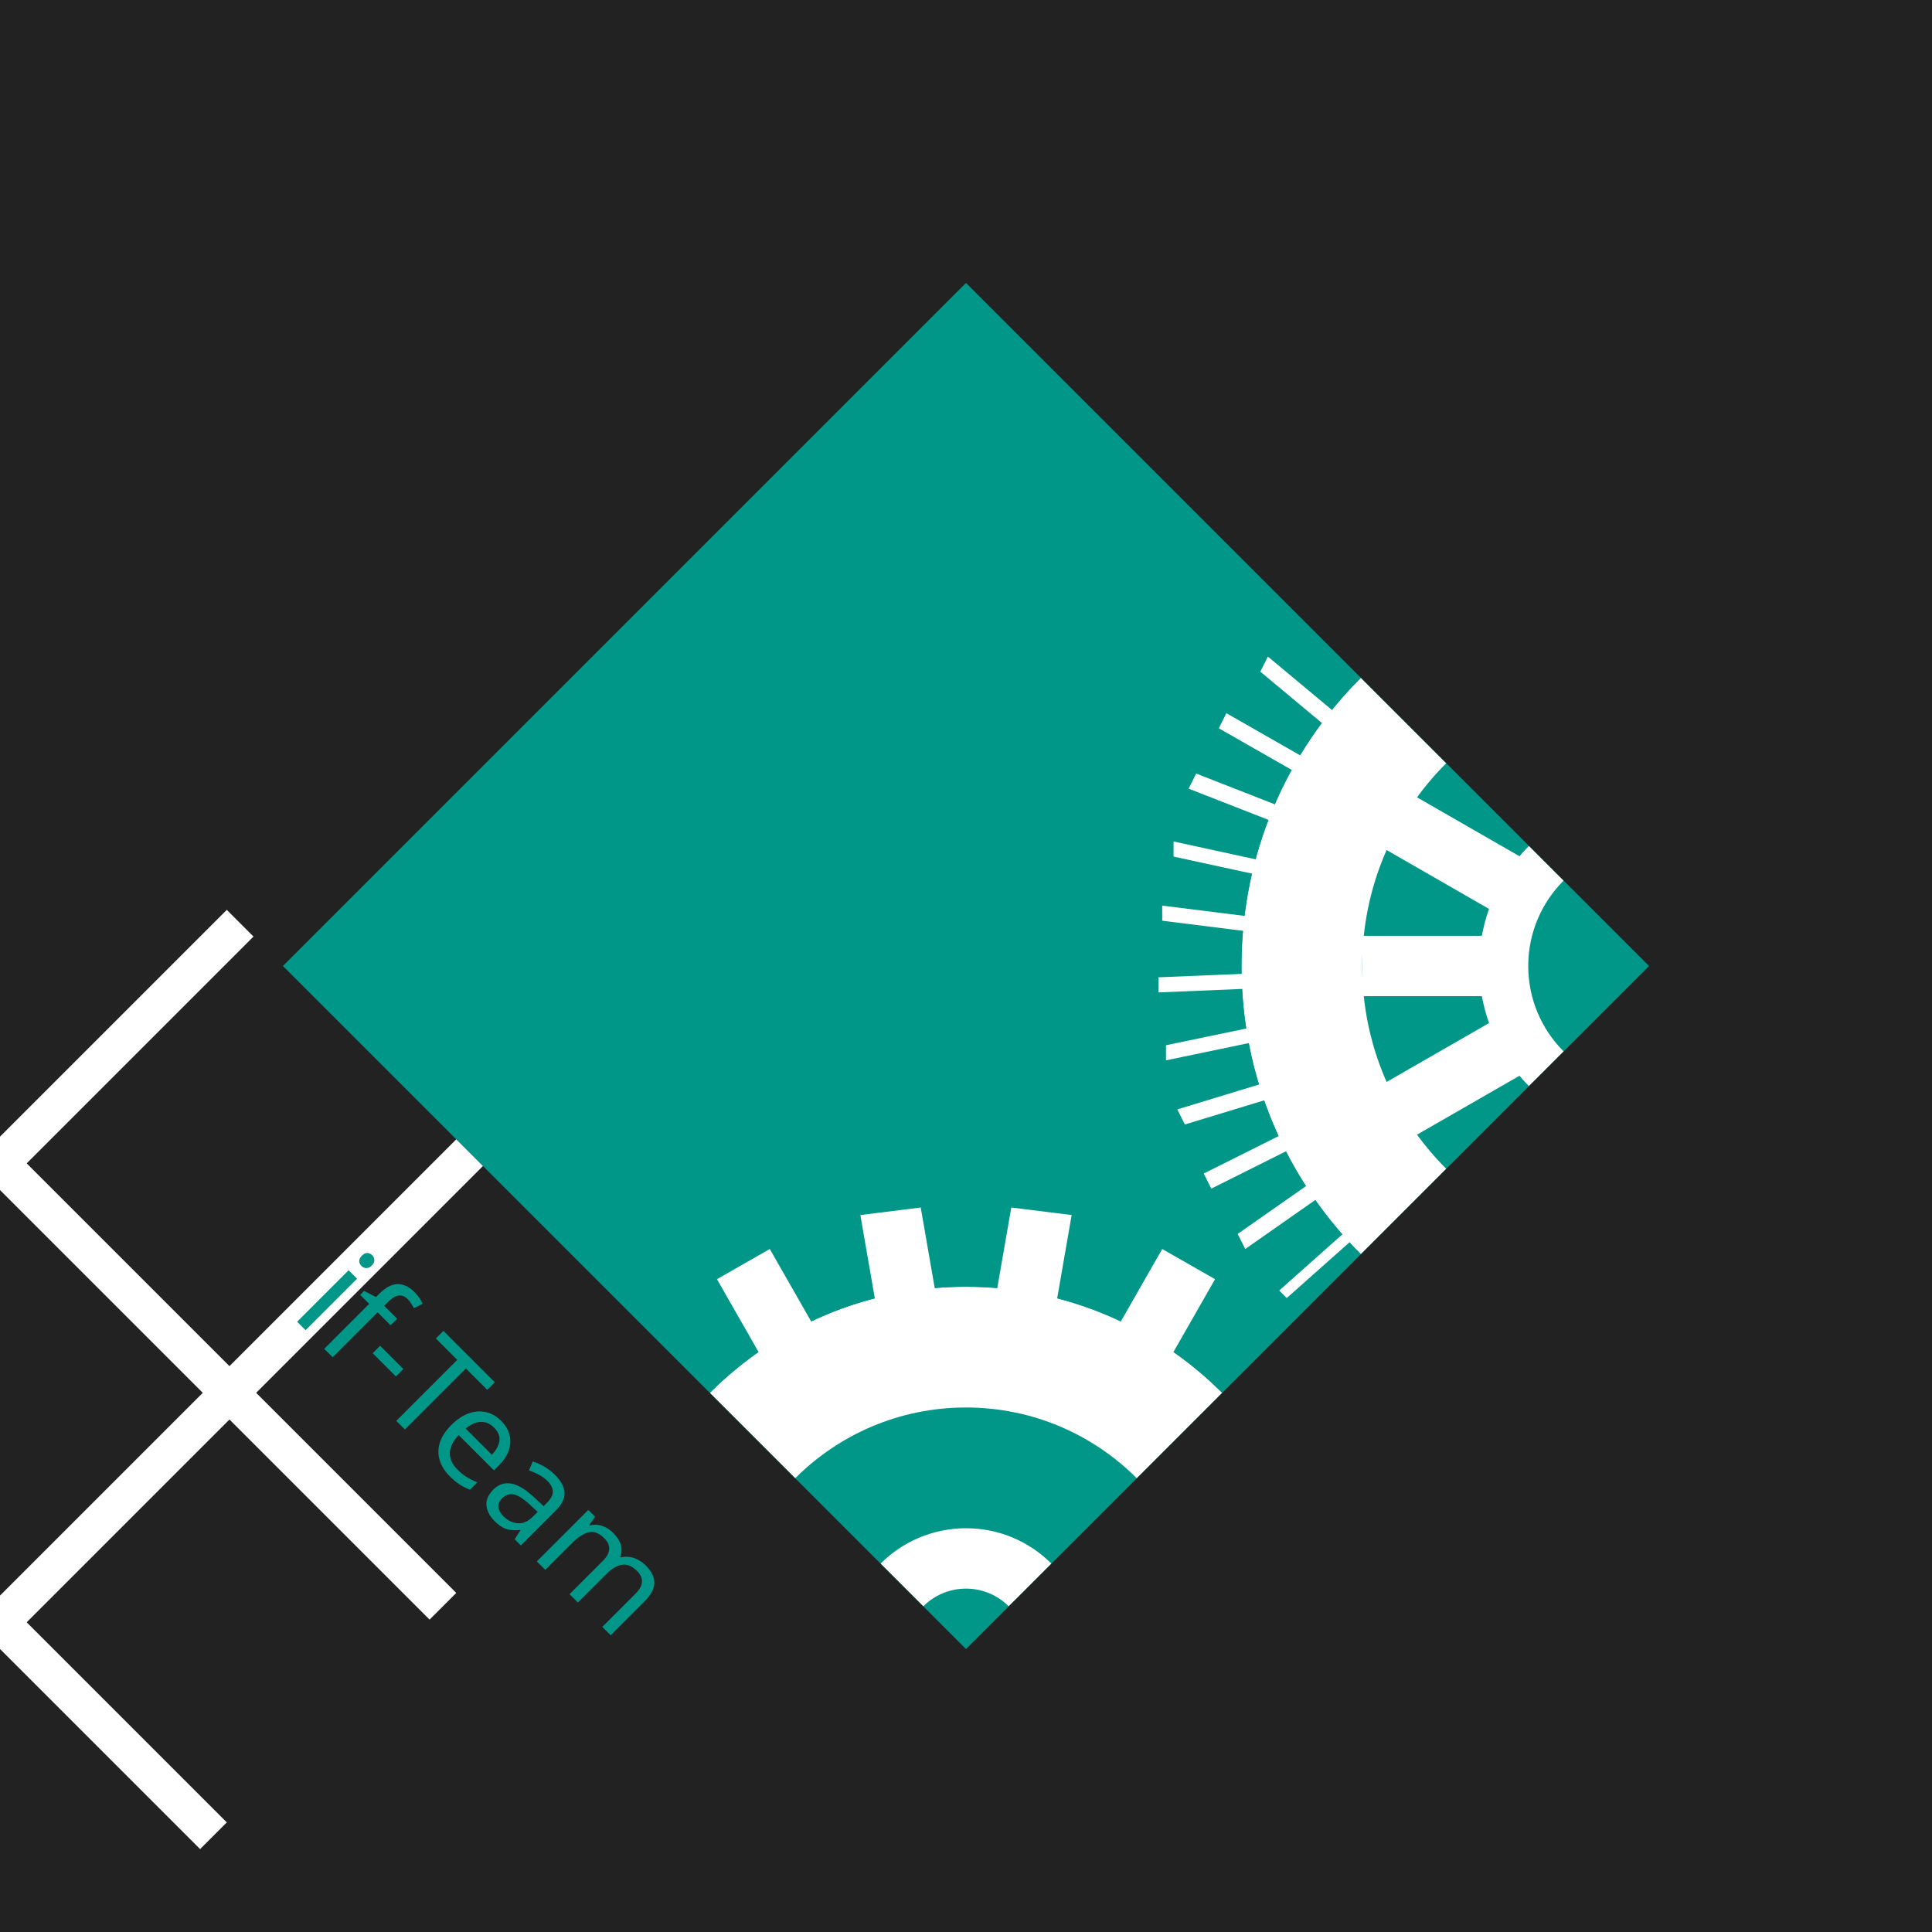
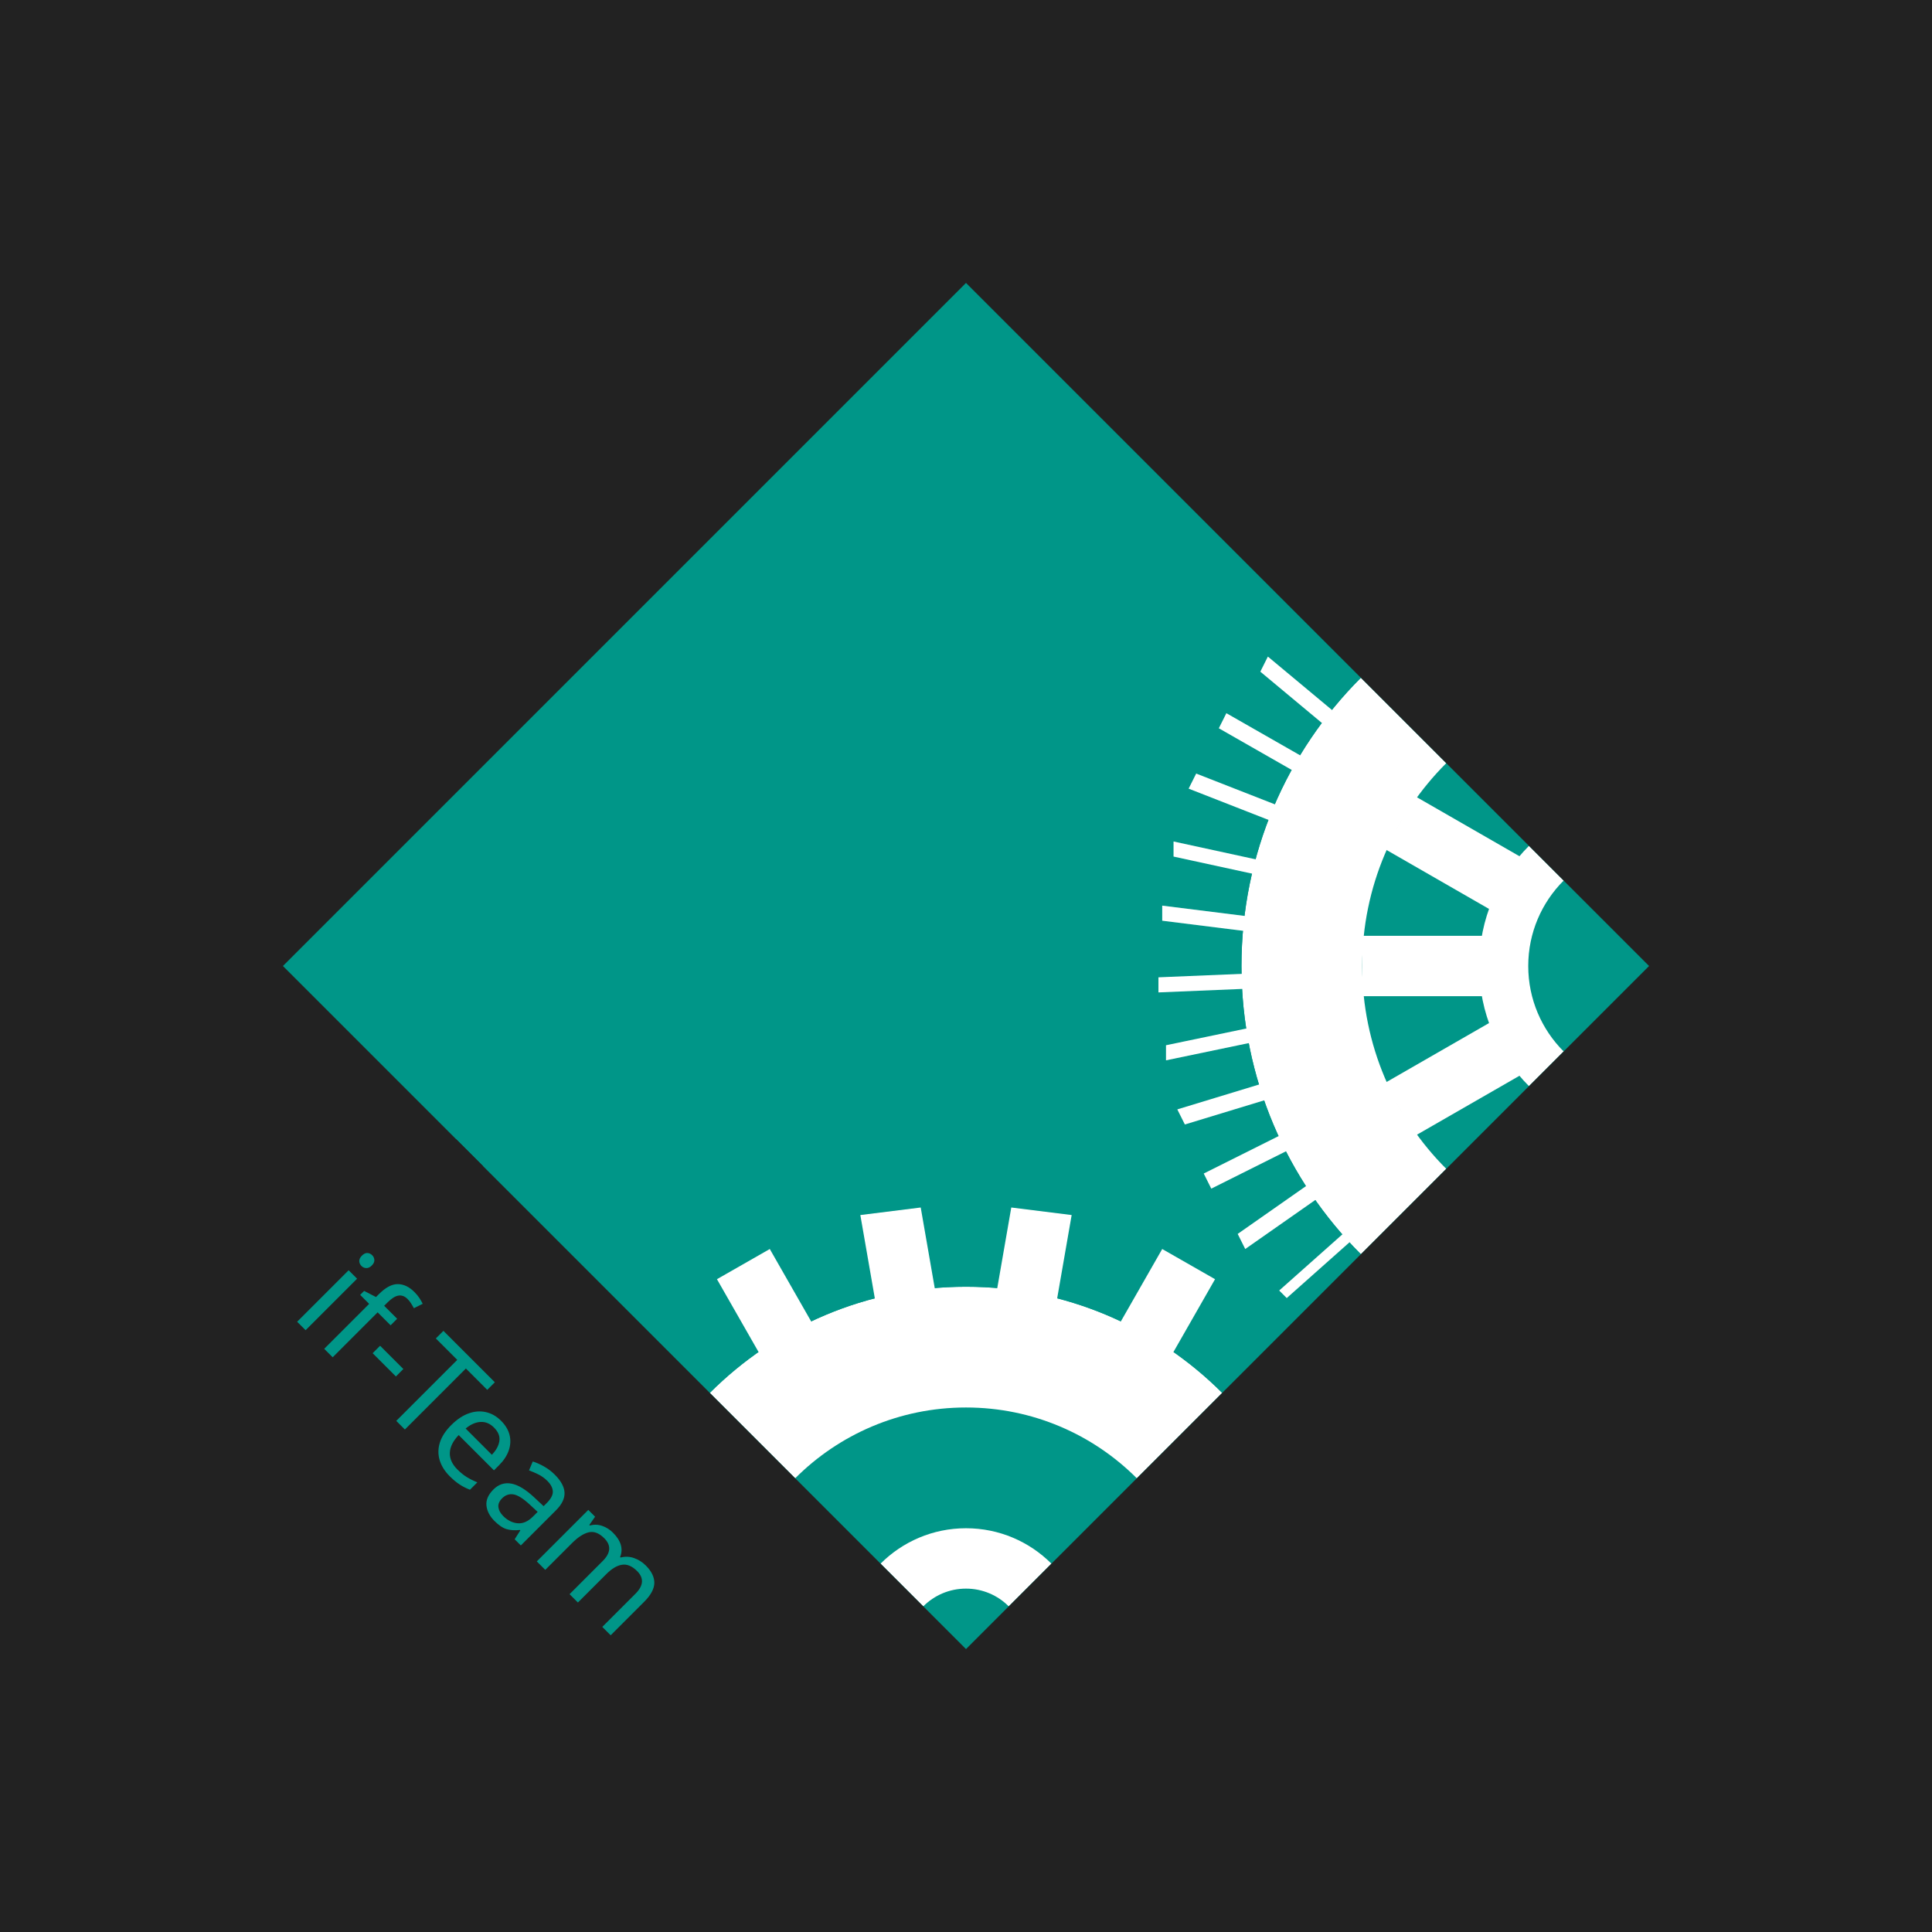
<svg xmlns="http://www.w3.org/2000/svg" width="512" height="512" viewBox="0 0 512 512" version="1.1">
  <style>
		.cog-saw {
			fill: #fff;
		}
		
		.cog {
			fill: #fff;
		}
		
		.cog, .cog-saw {
			clip-path: url(#square-clip);
		}
		
		.background {
			fill: #222;
		}
		
		.square.background {
			fill: #009688;
		}
		
		.grid {
			/* display: none; */
- 			fill: #fff;
+ 			fill: #222;
			transform: rotate(45deg);
			transform-origin: 256px 256px;
			stroke-width: 10px;
			clip-path: url(#square-clip-original);
		}
		
		.text {
			font-size: 36px;
			font-family: 'Ubuntu';
			fill: #009688;
			text-anchor: middle;
		}
		
	</style>
  <defs>
    <mask id="circle-path">
      <circle cx="256" cy="437" r="96" fill="#fff" />
      <circle cx="256" cy="437" r="64" fill="#000" />
      <circle cx="256" cy="437" r="32" fill="#fff" />
      <circle cx="256" cy="437" r="16" fill="#000" />
    </mask>
    <mask id="circle2-path">
      <circle cx="437" cy="256" r="108" fill="#fff" />
      <circle cx="437" cy="256" r="76" fill="#000" />
      <circle cx="437" cy="256" r="45" fill="#fff" />
      <path d="M 407,248 L 361,248 L 361,264 L 407,264 Z" fill="#fff" />
      <path d="M 415,234 L 375,211 L 367,225 L 407,248 Z" fill="#fff" />
      <path d="M 429,226 L 406,186 L 392,194 L 415,234 Z" fill="#fff" />
      <path d="M 445,226 L 445,180 L 429,180 L 429,226 Z" fill="#fff" />
      <path d="M 429,286 L 429,332 L 445,332 L 445,286 Z" fill="#fff" />
      <path d="M 415,278 L 392,318 L 406,326 L 429,286 Z" fill="#fff" />
      <path d="M 407,264 L 367,287 L 375,301 L 415,278 Z" fill="#fff" />
      <circle cx="437" cy="256" r="32" fill="#000" />
    </mask>
    <clipPath id="square-clip">
      <rect x="128" y="128" width="256" height="256" transform="rotate(45, 256, 256)" fill="#000" />
    </clipPath>
    <clipPath id="square-clip-original">
      <rect x="128" y="128" width="256" height="256" fill="#000" />
    </clipPath>
  </defs>
  <rect x="0" y="0" width="512" height="512" class="background" />
  <rect x="128" y="128" width="256" height="256" transform="rotate(45, 256, 256)" class="square background" />
+   <rect x="0" y="213" width="512" height="10" class="grid" />
+   <rect x="0" y="299" width="512" height="10" class="grid" />
+   <rect x="213" y="0" width="10" height="512" class="grid" />
+   <rect x="299" y="0" width="10" height="512" class="grid" />
  <circle cx="256" cy="437" r="96" class="cog" mask="url(#circle-path)" />
  <path d="M 162,429 L 138,429 L 138,445 L 162,445 Z" class="cog-saw" />
  <path d="M 171,397 L 148,389 L 142,405 L 165,413 Z" class="cog-saw" />
  <path d="M 189,371 L 171,355 L 161,367 L 179,383 Z" class="cog-saw" />
  <path d="M 216,352 L 204,331 L 190,339 L 202,360 Z" class="cog-saw" />
  <path d="M 248,343 L 244,320 L 228,322 L 232,345 Z" class="cog-saw" />
  <path d="M 280,345 L 284,322 L 268,320 L 264,343 Z" class="cog-saw" />
  <path d="M 310,360 L 322,339 L 308,331 L 296,352 Z" class="cog-saw" />
  <path d="M 333,383 L 351,367 L 341,355 L 323,371 Z" class="cog-saw" />
  <path d="M 347,413 L 370,405 L 364,389 L 341,397 Z" class="cog-saw" />
  <path d="M 350,445 L 374,445 L 374,429 L 350,429 Z" class="cog-saw" />
  <circle cx="437" cy="256" r="108" class="cog" mask="url(#circle2-path)" />
  <path d="M 332,243 L 308,240 L 308,244 L 332,247 Z" class="cog-saw" />
  <path d="M 334,228 L 311,223 L 311,227 L 334,232 Z" class="cog-saw" />
  <path d="M 340,214 L 317,205 L 315,209 L 338,218 Z" class="cog-saw" />
  <path d="M 346,201 L 325,189 L 323,193 L 344,205 Z" class="cog-saw" />
  <path d="M 354,189 L 336,174 L 334,178 L 352,193 Z" class="cog-saw" />
  <path d="M 364,179 L 348,161 L 346,163 L 362,181 Z" class="cog-saw" />
  <path d="M 377,169 L 363,150 L 359,152 L 373,171 Z" class="cog-saw" />
  <path d="M 389,161 L 378,140 L 374,142 L 385,163 Z" class="cog-saw" />
  <path d="M 403,155 L 395,133 L 391,135 L 399,157 Z" class="cog-saw" />
  <path d="M 417,152 L 412,129 L 408,129 L 413,152 Z" class="cog-saw" />
  <path d="M 432,150 L 430,126 L 426,126 L 428,150 Z" class="cog-saw" />
  <path d="M 435,362 L 435,386 L 439,386 L 439,362 Z" class="cog-saw" />
  <path d="M 420,361 L 417,385 L 421,385 L 424,361 Z" class="cog-saw" />
  <path d="M 406,357 L 399,380 L 403,382 L 410,359 Z" class="cog-saw" />
  <path d="M 392,352 L 382,374 L 386,376 L 396,354 Z" class="cog-saw" />
  <path d="M 379,345 L 366,365 L 370,367 L 383,347 Z" class="cog-saw" />
  <path d="M 367,336 L 351,355 L 355,357 L 371,338 Z" class="cog-saw" />
  <path d="M 357,326 L 339,342 L 341,344 L 359,328 Z" class="cog-saw" />
  <path d="M 348,313 L 328,327 L 330,331 L 350,317 Z" class="cog-saw" />
  <path d="M 341,300 L 319,311 L 321,315 L 343,304 Z" class="cog-saw" />
  <path d="M 335,287 L 312,294 L 314,298 L 337,291 Z" class="cog-saw" />
  <path d="M 333,272 L 309,277 L 309,281 L 333,276 Z" class="cog-saw" />
  <path d="M 331,258 L 307,259 L 307,263 L 331,262 Z" class="cog-saw" />
-   <rect x="0" y="213" width="512" height="10" class="grid" />
-   <rect x="0" y="299" width="512" height="10" class="grid" />
-   <rect x="213" y="0" width="10" height="512" class="grid" />
-   <rect x="299" y="0" width="10" height="512" class="grid" />
  <text x="256" y="448" class="text" transform="rotate(45, 256, 256)">
		if-Team
	</text>
</svg>
